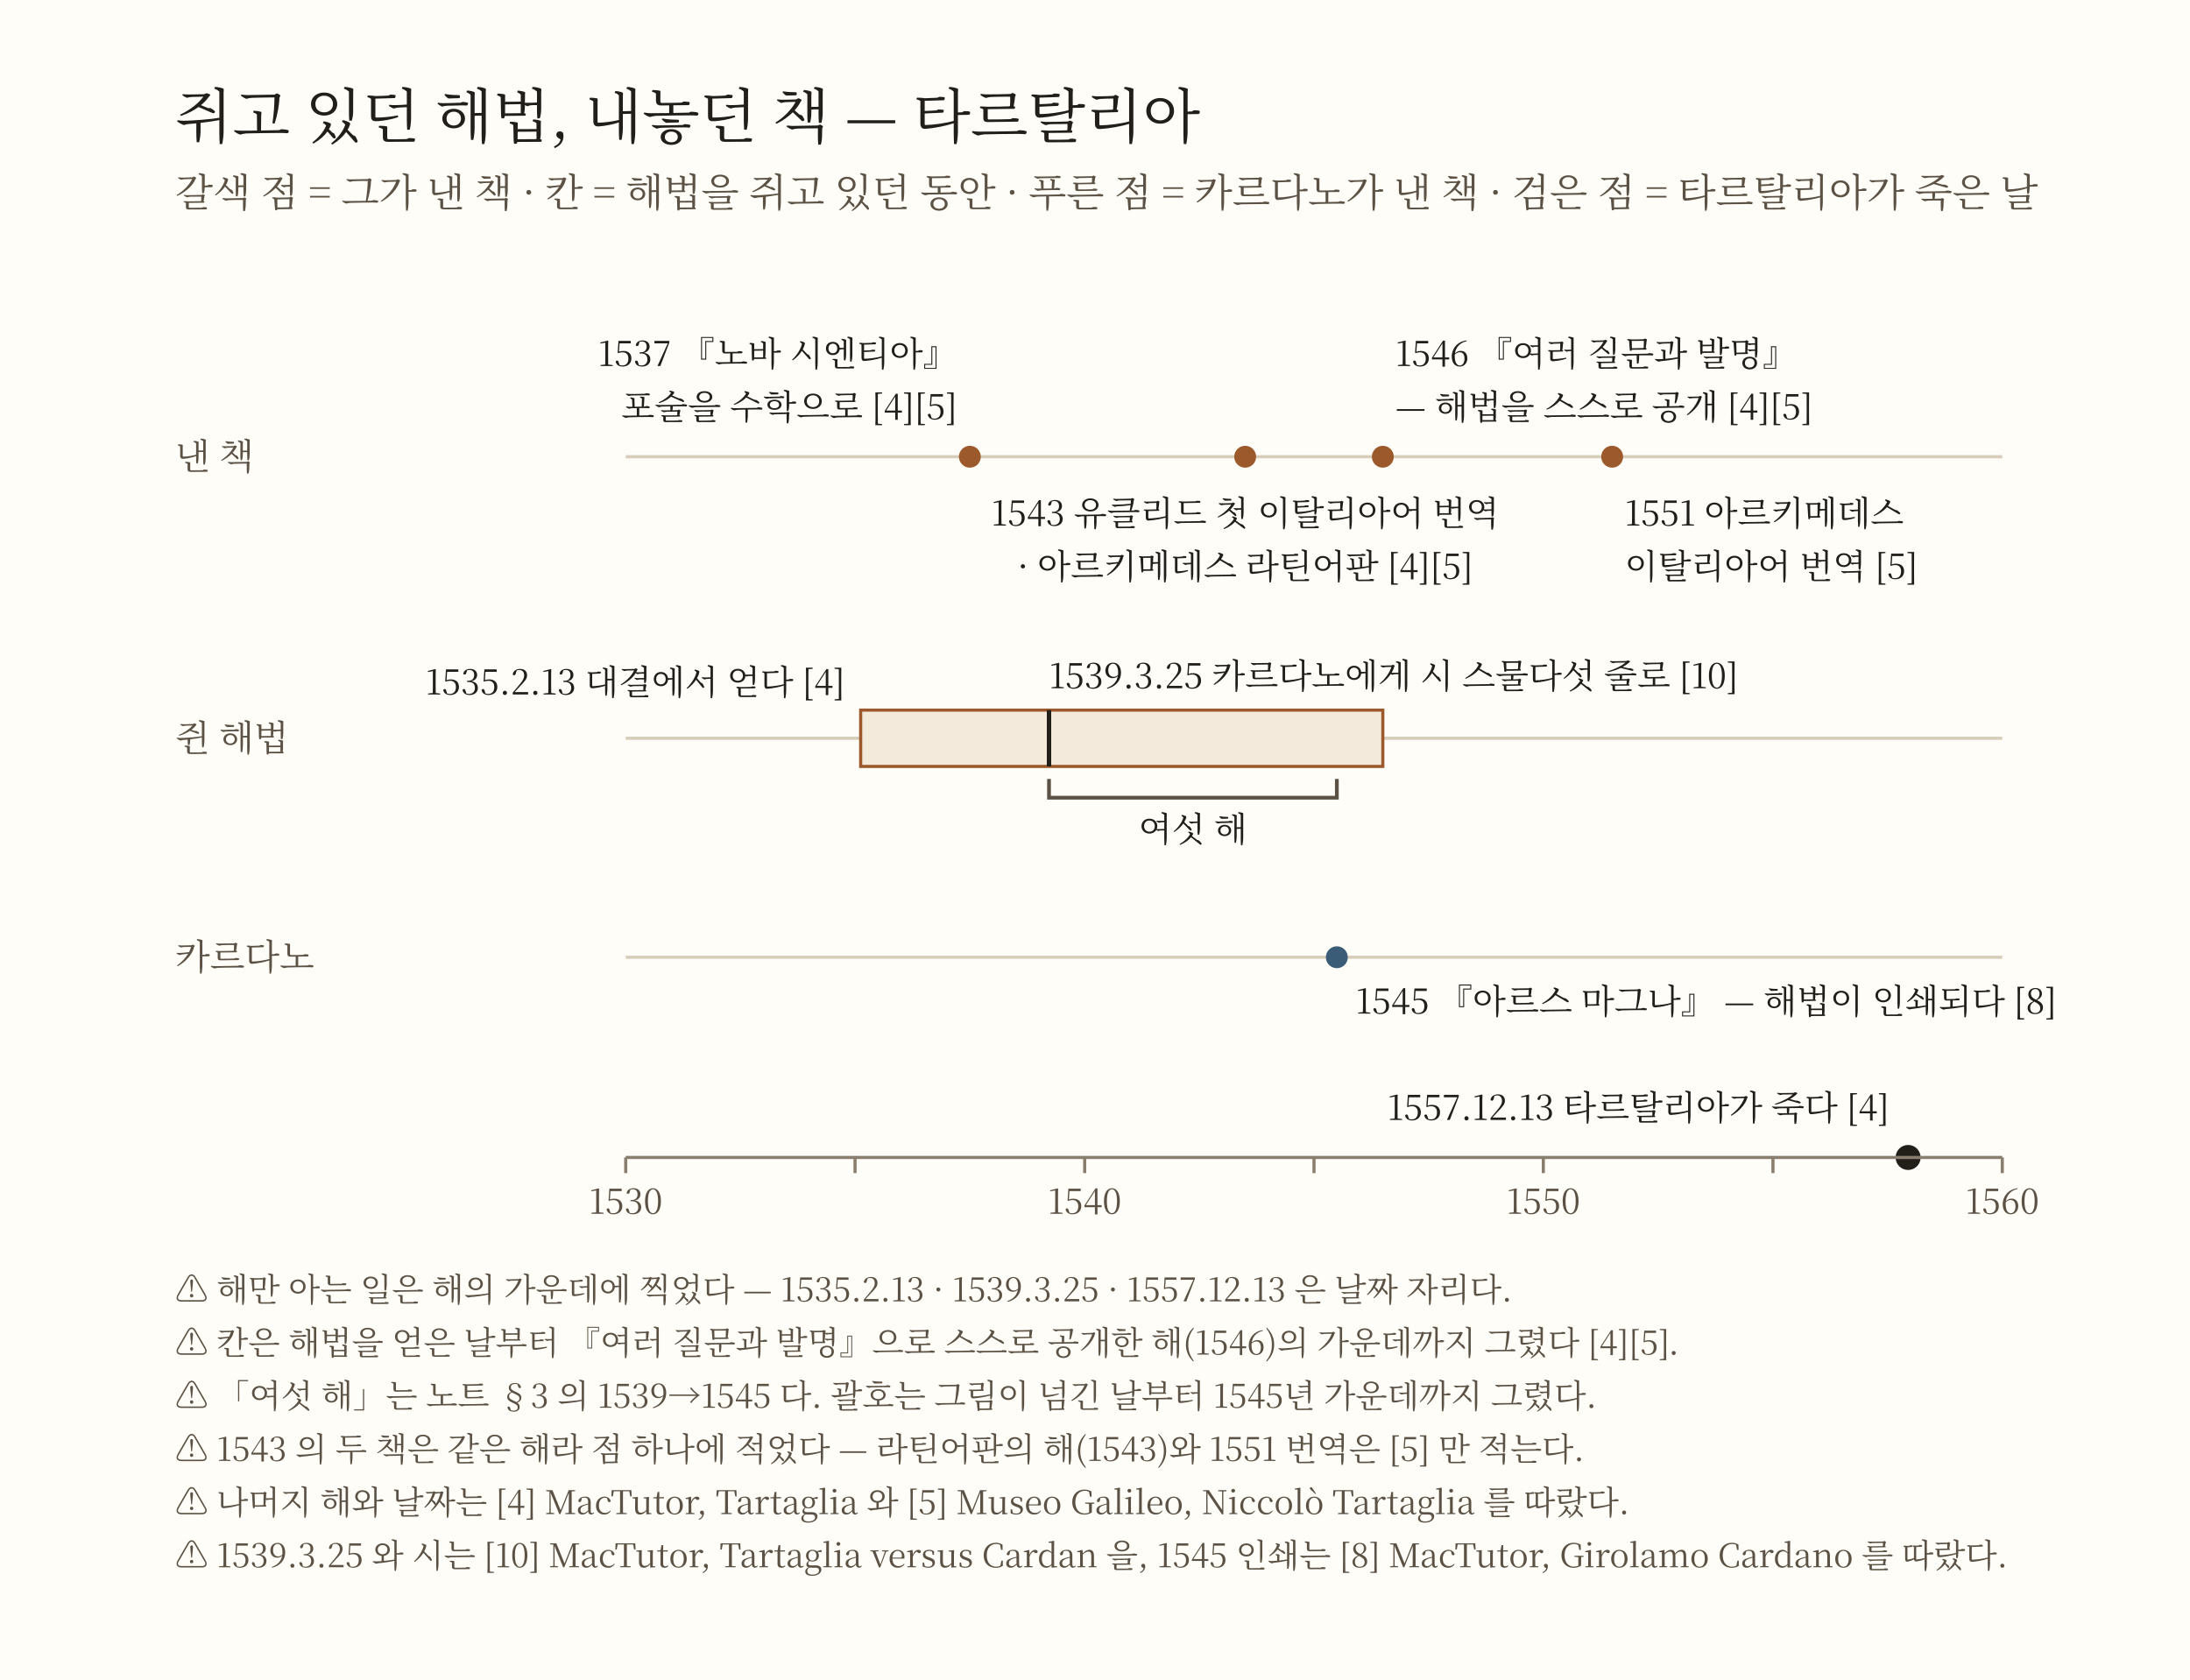
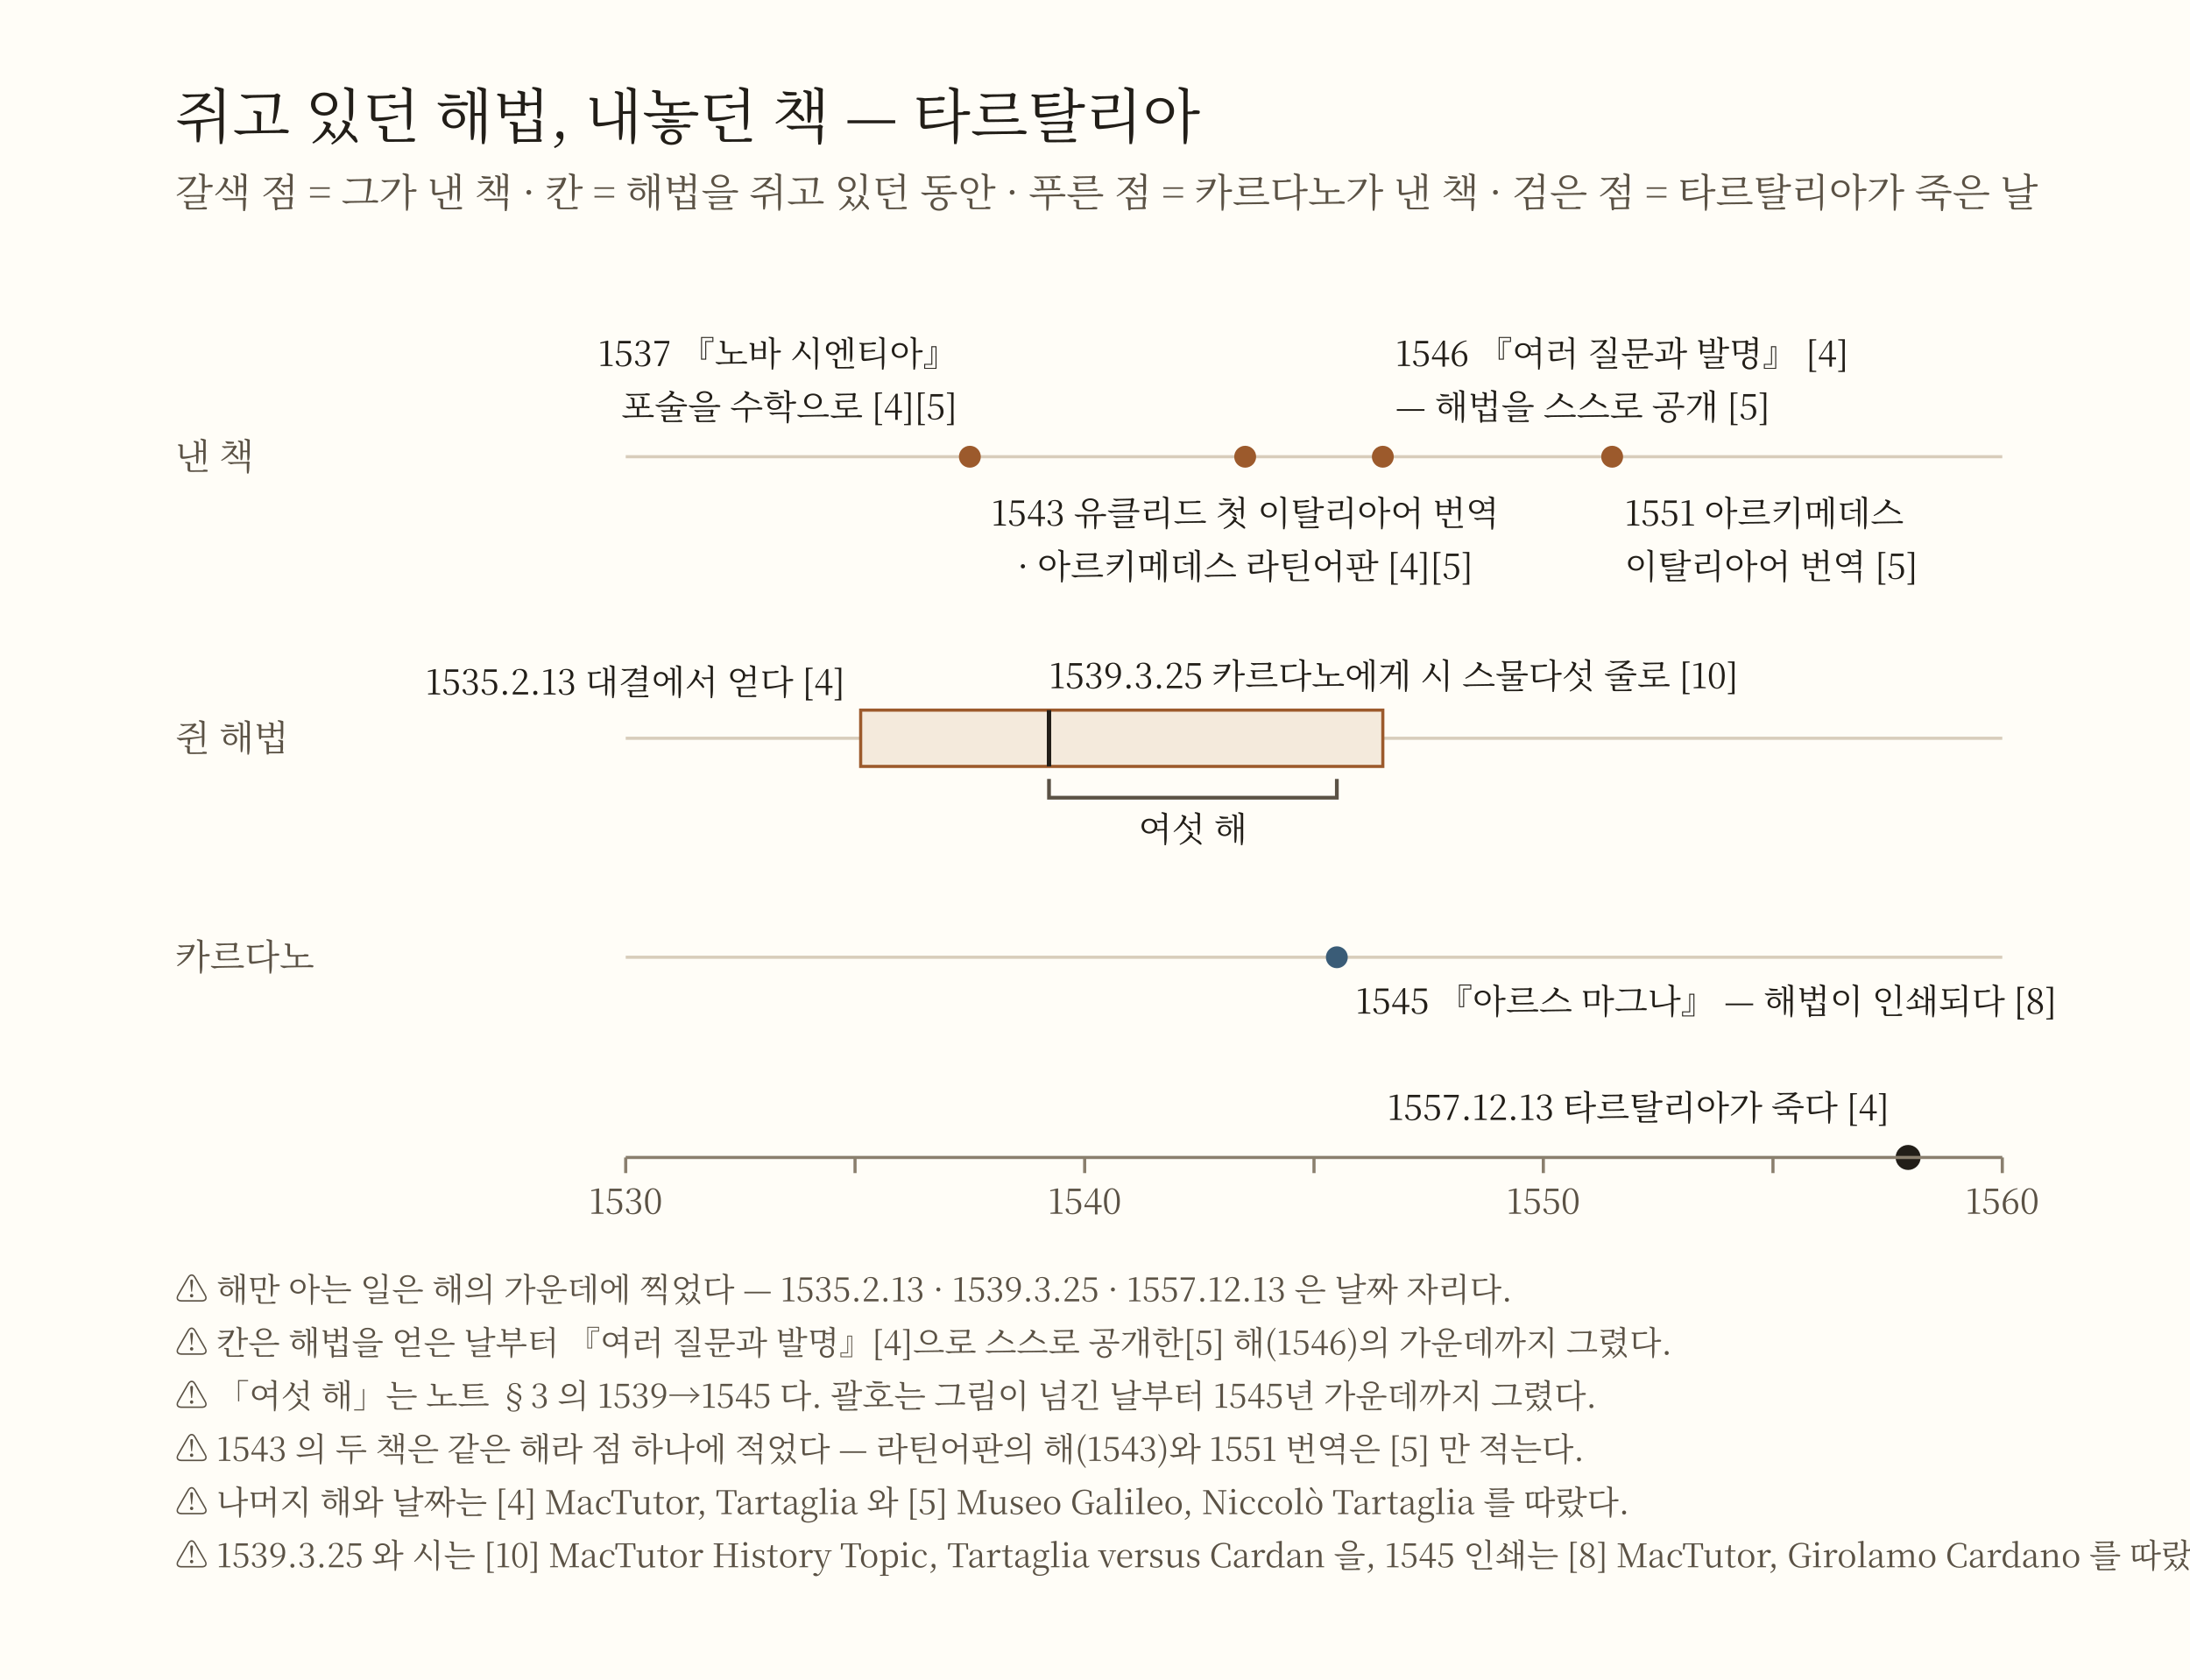
- <svg xmlns="http://www.w3.org/2000/svg" viewBox="0 0 700 537" width="700" height="537" role="img" aria-label="그림 위쪽에 「쥐고 있던 해법, 내놓던 책 — 타르탈리아」라는 표제가 있고 그 아래에 갈색 점은 그가 낸 책, 칸은 해법을 쥐고 있던 동안, 푸른 점은 카르다노가 낸 책, 검은 점은 타르탈리아가 죽은 날이라는 부호표가 있다. 가로축은 1530년부터 1560년까지의 해이고, 줄이 셋 있다. 줄 이름은 왼쪽 끝에 낸 책, 쥔 해법, 카르다노라고 적혀 있다. 위 줄 낸 책에는 갈색 점이 넷 있다. 1537년 점 왼쪽 위에 두 줄로 1537 노바 시엔티아, 포술을 수학으로, 1543년 점 아래에 두 줄로 1543 유클리드 첫 이탈리아어 번역, 아르키메데스 라틴어판, 1546년 점 오른쪽 위에 두 줄로 1546 여러 질문과 발명, 해법을 스스로 공개, 1551년 점 오른쪽 아래에 두 줄로 1551 아르키메데스 이탈리아어 번역이라고 적혀 있다. 가운데 줄 쥔 해법에는 1535년 2월 13일부터 1546년 가운데까지 칸이 이어져 있고, 칸 왼쪽 위에 1535.2.13 대결에서 얻다라고 적혀 있다. 칸 안 1539년 3월 25일 자리에 세로 금이 있고 그 위에 1539.3.25 카르다노에게 시 스물다섯 줄로라고 적혀 있다. 칸 아래에는 그 금부터 1545년 가운데까지 걸친 괄호가 있고 여섯 해라고 적혀 있다. 아래 줄 카르다노에는 1545년 가운데에 푸른 점이 있고 그 오른쪽 아래에 1545 아르스 마그나, 해법이 인쇄되다라고 적혀 있다. 가로축 위 1557년 끝 자리에 검은 점이 있고 그 왼쪽 위에 1557.12.13 타르탈리아가 죽다라고 적혀 있다. 아래에 단서가 여섯 줄 있다. 첫째, 해만 아는 일은 해의 가운데에 찍었고 1535.2.13, 1539.3.25, 1557.12.13 은 날짜 자리다. 둘째, 칸은 해법을 얻은 날부터 여러 질문과 발명으로 스스로 공개한 해 1546의 가운데까지 그렸다. 셋째, 여섯 해는 노트 3절의 1539에서 1545까지이고, 괄호는 그림이 넘긴 날부터 1545년 가운데까지 그렸다. 넷째, 1543의 두 책은 같은 해라 점 하나에 적었고 라틴어판의 해 1543과 1551 번역은 5번만 적는다. 다섯째, 나머지 해와 날짜는 4번 MacTutor, Tartaglia와 5번 Museo Galileo, Niccolò Tartaglia를 따랐다. 여섯째, 1539.3.25와 시는 10번 MacTutor, Tartaglia versus Cardan을, 1545 인쇄는 8번 MacTutor, Girolamo Cardano를 따랐다">
+ <svg xmlns="http://www.w3.org/2000/svg" viewBox="0 0 700 537" width="700" height="537" role="img" aria-label="그림 위쪽에 「쥐고 있던 해법, 내놓던 책 — 타르탈리아」라는 표제가 있고 그 아래에 갈색 점은 그가 낸 책, 칸은 해법을 쥐고 있던 동안, 푸른 점은 카르다노가 낸 책, 검은 점은 타르탈리아가 죽은 날이라는 부호표가 있다. 가로축은 1530년부터 1560년까지의 해이고, 줄이 셋 있다. 줄 이름은 왼쪽 끝에 낸 책, 쥔 해법, 카르다노라고 적혀 있다. 위 줄 낸 책에는 갈색 점이 넷 있다. 1537년 점 왼쪽 위에 두 줄로 1537 노바 시엔티아, 포술을 수학으로, 1543년 점 아래에 두 줄로 1543 유클리드 첫 이탈리아어 번역, 아르키메데스 라틴어판, 1546년 점 오른쪽 위에 두 줄로 1546 여러 질문과 발명, 해법을 스스로 공개, 1551년 점 오른쪽 아래에 두 줄로 1551 아르키메데스 이탈리아어 번역이라고 적혀 있다. 가운데 줄 쥔 해법에는 1535년 2월 13일부터 1546년 가운데까지 칸이 이어져 있고, 칸 왼쪽 위에 1535.2.13 대결에서 얻다라고 적혀 있다. 칸 안 1539년 3월 25일 자리에 세로 금이 있고 그 위에 1539.3.25 카르다노에게 시 스물다섯 줄로라고 적혀 있다. 칸 아래에는 그 금부터 1545년 가운데까지 걸친 괄호가 있고 여섯 해라고 적혀 있다. 아래 줄 카르다노에는 1545년 가운데에 푸른 점이 있고 그 오른쪽 아래에 1545 아르스 마그나, 해법이 인쇄되다라고 적혀 있다. 가로축 위 1557년 끝 자리에 검은 점이 있고 그 왼쪽 위에 1557.12.13 타르탈리아가 죽다라고 적혀 있다. 아래에 단서가 여섯 줄 있다. 첫째, 해만 아는 일은 해의 가운데에 찍었고 1535.2.13, 1539.3.25, 1557.12.13 은 날짜 자리다. 둘째, 칸은 해법을 얻은 날부터 여러 질문과 발명으로 스스로 공개한 해 1546의 가운데까지 그렸다. 셋째, 여섯 해는 노트 3절의 1539에서 1545까지이고, 괄호는 그림이 넘긴 날부터 1545년 가운데까지 그렸다. 넷째, 1543의 두 책은 같은 해라 점 하나에 적었고 라틴어판의 해 1543과 1551 번역은 5번만 적는다. 다섯째, 나머지 해와 날짜는 4번 MacTutor, Tartaglia와 5번 Museo Galileo, Niccolò Tartaglia를 따랐다. 여섯째, 1539.3.25와 시는 10번 MacTutor History Topic, Tartaglia versus Cardan을, 1545 인쇄는 8번 MacTutor, Girolamo Cardano를 따랐다">
  <style>
    text{font-family:EB Garamond, Georgia, 'Noto Serif KR', 'Noto Serif CJK KR', NanumMyeongjo, Batang, AppleMyungjo, serif;fill:#221E18;}
    .h1{font-size:19px;} .h2{font-size:12.5px;fill:#5B5245;}
    .grp{font-size:11.5px;fill:#5B5245;}
    .ev{font-size:11px;} .yr{font-size:11px;fill:#5B5245;}
    .bg{fill:#FFFDF7;}
    .lane{stroke:#D8CDBB;stroke-width:1;}
    .seg{fill:#F4EADC;stroke:#9C5A2C;stroke-width:1;}
    .mk{fill:#9C5A2C;} .bl{fill:#3A5C77;} .pt{fill:#221E18;}
    .tick{stroke:#221E18;stroke-width:1.4;}
    .brk{stroke:#5B5245;stroke-width:1.2;fill:none;}
    .axis{stroke:#8A7F6E;stroke-width:1;}
    .warn{font-size:10.5px;fill:#5B5245;}
  </style>
  <rect class="bg" x="0" y="0" width="700" height="537" />
  <text class="h1" x="56" y="44">쥐고 있던 해법, 내놓던 책 — 타르탈리아</text>
  <text class="h2" x="56" y="66">갈색 점 = 그가 낸 책 · 칸 = 해법을 쥐고 있던 동안 · 푸른 점 = 카르다노가 낸 책 · 검은 점 = 타르탈리아가 죽은 날</text>
  <line class="lane" x1="200" y1="146" x2="640" y2="146" />
  <text class="grp" x="56" y="150">낸 책</text>
  <line class="lane" x1="200" y1="236" x2="640" y2="236" />
  <text class="grp" x="56" y="240">쥔 해법</text>
  <line class="lane" x1="200" y1="306" x2="640" y2="306" />
  <text class="grp" x="56" y="310">카르다노</text>
  <circle class="mk" cx="310.0" cy="146" r="3.5" />
  <text class="ev" x="306.0" y="117" text-anchor="end">1537 『노바 시엔티아』</text>
  <text class="ev" x="306.0" y="134" text-anchor="end">포술을 수학으로 [4][5]</text>
  <circle class="mk" cx="398.0" cy="146" r="3.5" />
  <text class="ev" x="398.0" y="168" text-anchor="middle">1543 유클리드 첫 이탈리아어 번역</text>
  <text class="ev" x="398.0" y="185" text-anchor="middle">· 아르키메데스 라틴어판 [4][5]</text>
  <circle class="mk" cx="442.0" cy="146" r="3.5" />
-   <text class="ev" x="446.0" y="117" text-anchor="start">1546 『여러 질문과 발명』</text>
-   <text class="ev" x="446.0" y="134" text-anchor="start">— 해법을 스스로 공개 [4][5]</text>
+   <text class="ev" x="446.0" y="117" text-anchor="start">1546 『여러 질문과 발명』 [4]</text>
+   <text class="ev" x="446.0" y="134" text-anchor="start">— 해법을 스스로 공개 [5]</text>
  <circle class="mk" cx="515.3" cy="146" r="3.5" />
  <text class="ev" x="519.3" y="168" text-anchor="start">1551 아르키메데스</text>
  <text class="ev" x="519.3" y="185" text-anchor="start">이탈리아어 번역 [5]</text>
  <rect class="seg" x="275.1" y="227" width="166.9" height="18" />
  <text class="ev" x="270.1" y="222" text-anchor="end">1535.2.13 대결에서 얻다 [4]</text>
  <line class="tick" x1="335.3" y1="227" x2="335.3" y2="245" />
  <text class="ev" x="335.3" y="220" text-anchor="start">1539.3.25 카르다노에게 시 스물다섯 줄로 [10]</text>
  <path class="brk" d="M335.3,249 V255 H427.3 V249" />
  <text class="ev" x="381.3" y="269" text-anchor="middle">여섯 해</text>
  <circle class="bl" cx="427.3" cy="306" r="3.5" />
  <text class="ev" x="433.3" y="324" text-anchor="start">1545 『아르스 마그나』 — 해법이 인쇄되다 [8]</text>
  <circle class="pt" cx="609.9" cy="370" r="4" />
  <text class="ev" x="603.9" y="358" text-anchor="end">1557.12.13 타르탈리아가 죽다 [4]</text>
  <line class="axis" x1="200" y1="370" x2="640" y2="370" />
  <line class="axis" x1="200.0" y1="370" x2="200.0" y2="375" />
  <text class="yr" x="200.0" y="388" text-anchor="middle">1530</text>
  <line class="axis" x1="273.3" y1="370" x2="273.3" y2="375" />
  <line class="axis" x1="346.7" y1="370" x2="346.7" y2="375" />
  <text class="yr" x="346.7" y="388" text-anchor="middle">1540</text>
  <line class="axis" x1="420.0" y1="370" x2="420.0" y2="375" />
  <line class="axis" x1="493.3" y1="370" x2="493.3" y2="375" />
  <text class="yr" x="493.3" y="388" text-anchor="middle">1550</text>
  <line class="axis" x1="566.7" y1="370" x2="566.7" y2="375" />
  <line class="axis" x1="640.0" y1="370" x2="640.0" y2="375" />
  <text class="yr" x="640.0" y="388" text-anchor="middle">1560</text>
  <text class="warn" x="56" y="416">⚠ 해만 아는 일은 해의 가운데에 찍었다 — 1535.2.13 · 1539.3.25 · 1557.12.13 은 날짜 자리다.</text>
-   <text class="warn" x="56" y="433">⚠ 칸은 해법을 얻은 날부터 『여러 질문과 발명』으로 스스로 공개한 해(1546)의 가운데까지 그렸다 [4][5].</text>
+   <text class="warn" x="56" y="433">⚠ 칸은 해법을 얻은 날부터 『여러 질문과 발명』[4]으로 스스로 공개한[5] 해(1546)의 가운데까지 그렸다.</text>
  <text class="warn" x="56" y="450">⚠ 「여섯 해」는 노트 §3 의 1539→1545 다. 괄호는 그림이 넘긴 날부터 1545년 가운데까지 그렸다.</text>
  <text class="warn" x="56" y="467">⚠ 1543 의 두 책은 같은 해라 점 하나에 적었다 — 라틴어판의 해(1543)와 1551 번역은 [5] 만 적는다.</text>
  <text class="warn" x="56" y="484">⚠ 나머지 해와 날짜는 [4] MacTutor, Tartaglia 와 [5] Museo Galileo, Niccolò Tartaglia 를 따랐다.</text>
-   <text class="warn" x="56" y="501">⚠ 1539.3.25 와 시는 [10] MacTutor, Tartaglia versus Cardan 을, 1545 인쇄는 [8] MacTutor, Girolamo Cardano 를 따랐다.</text>
+   <text class="warn" x="56" y="501">⚠ 1539.3.25 와 시는 [10] MacTutor History Topic, Tartaglia versus Cardan 을, 1545 인쇄는 [8] MacTutor, Girolamo Cardano 를 따랐다.</text>
</svg>
